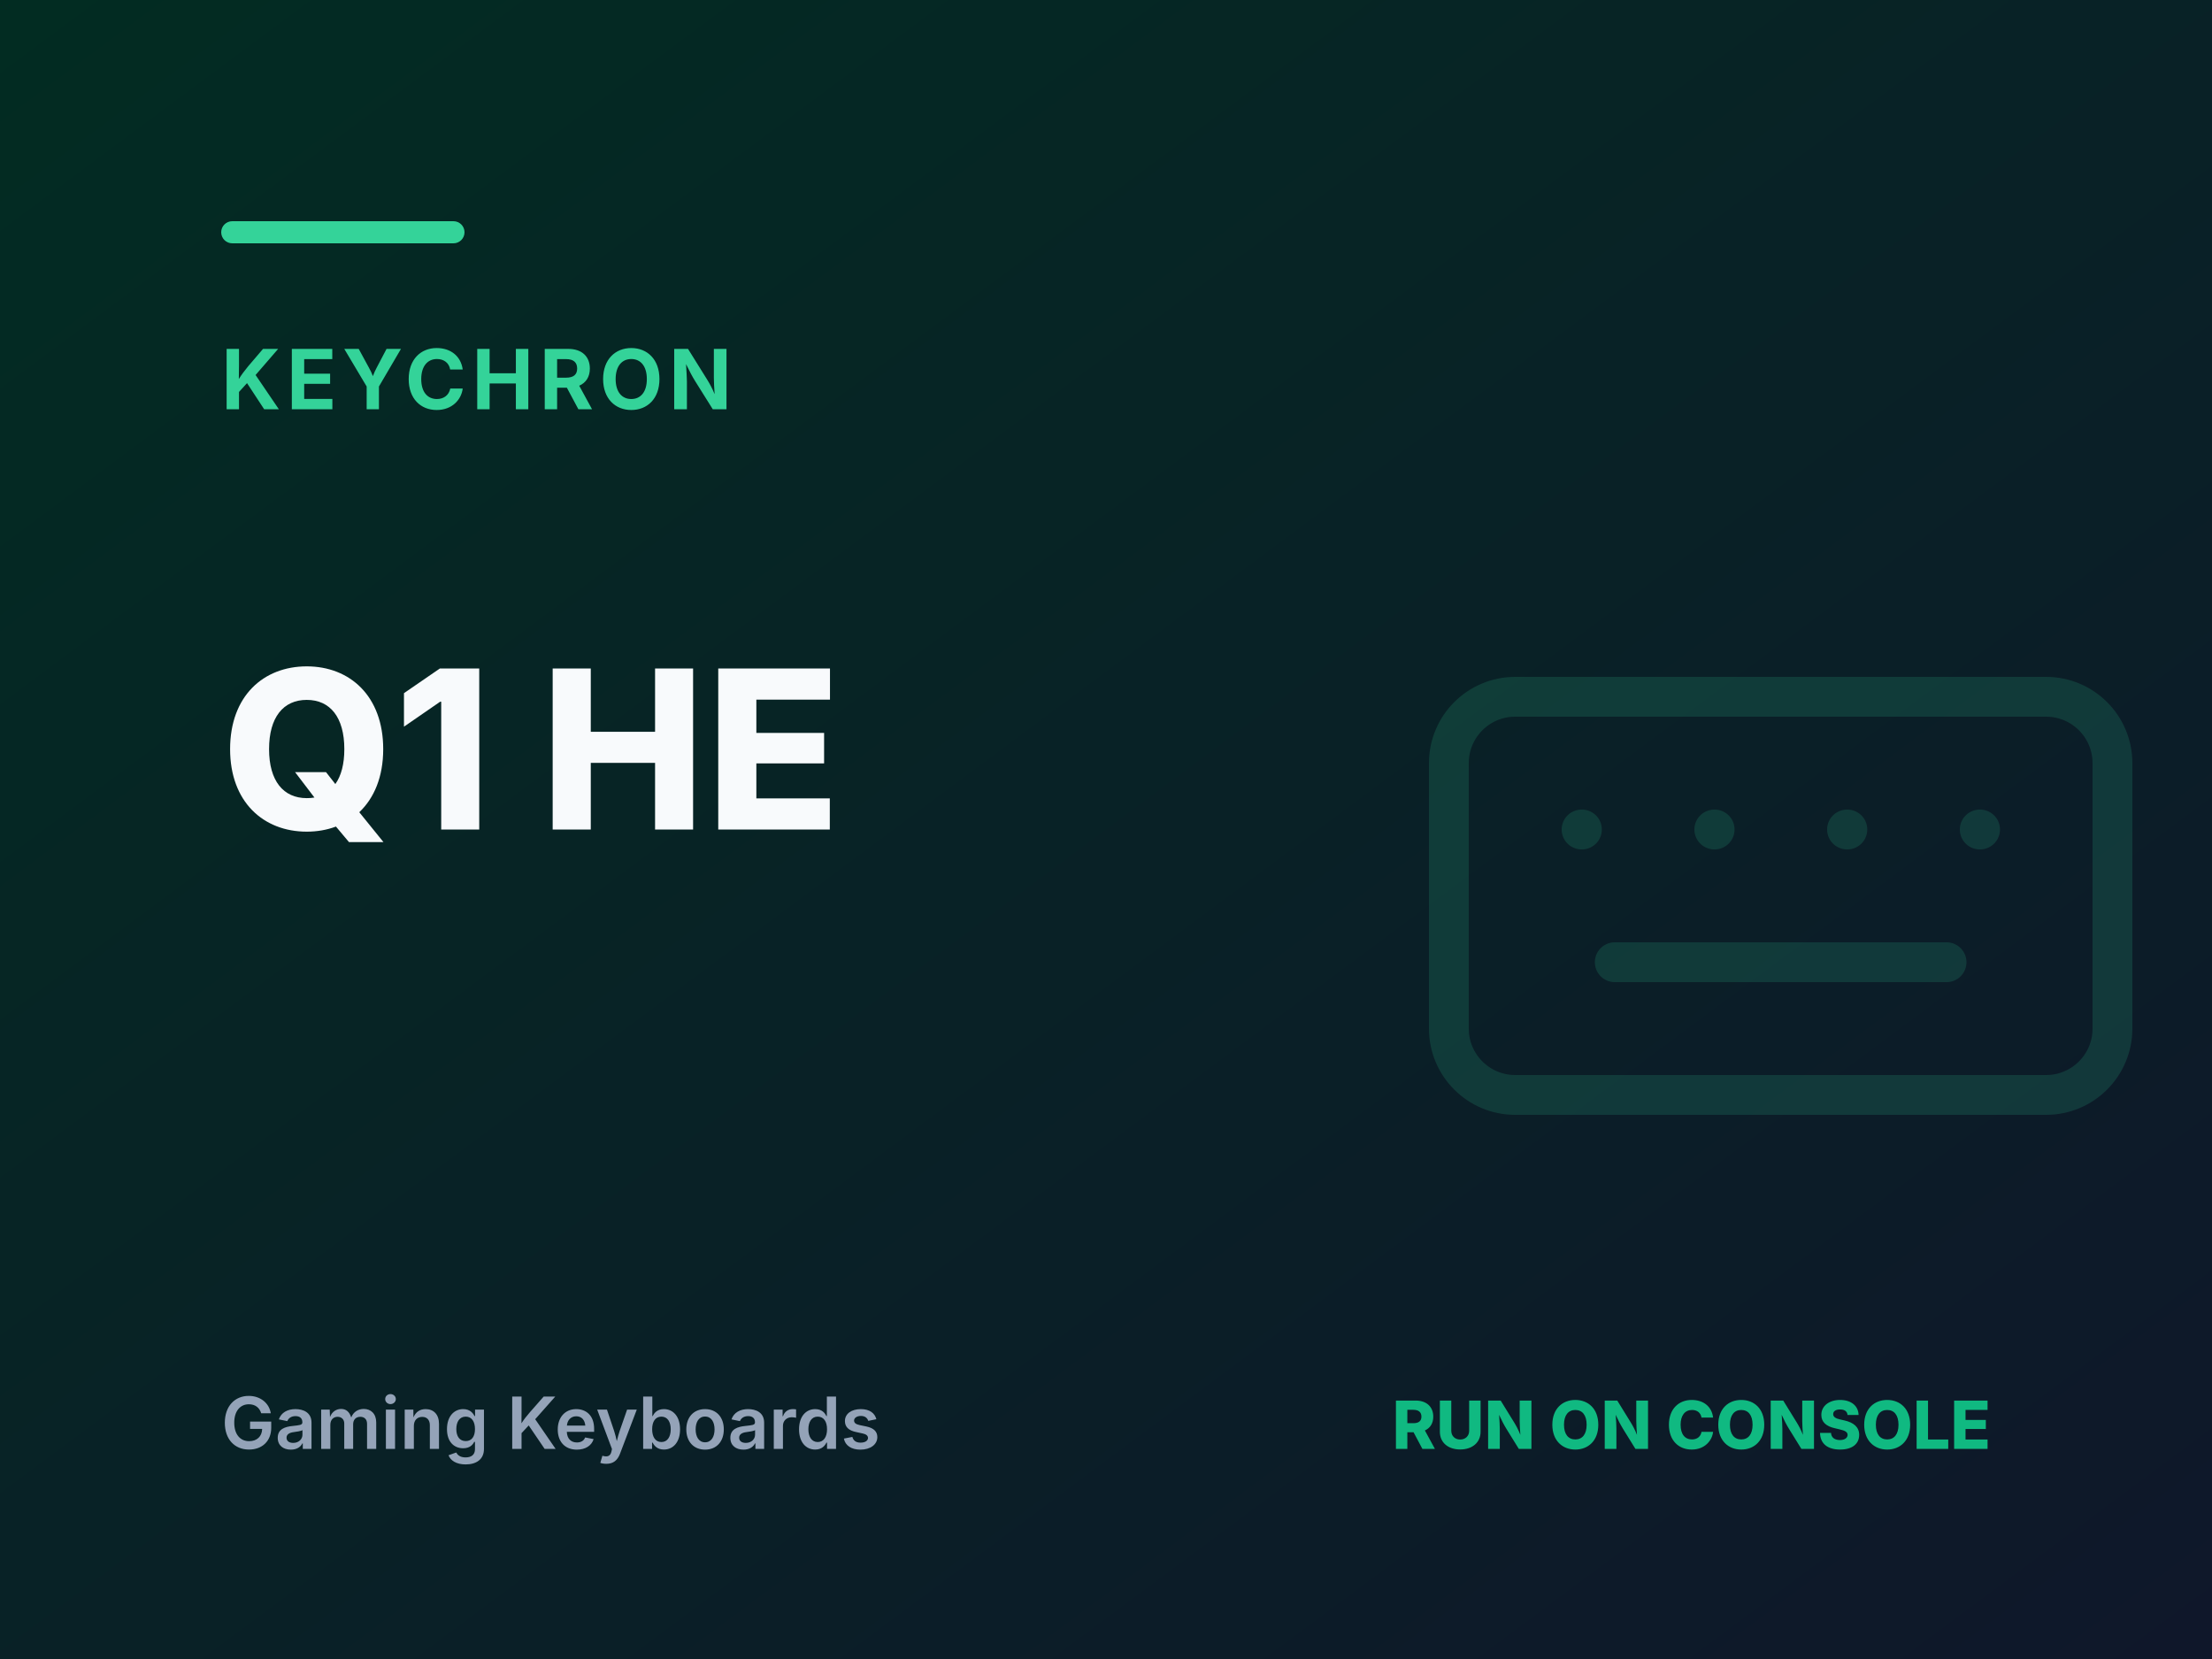
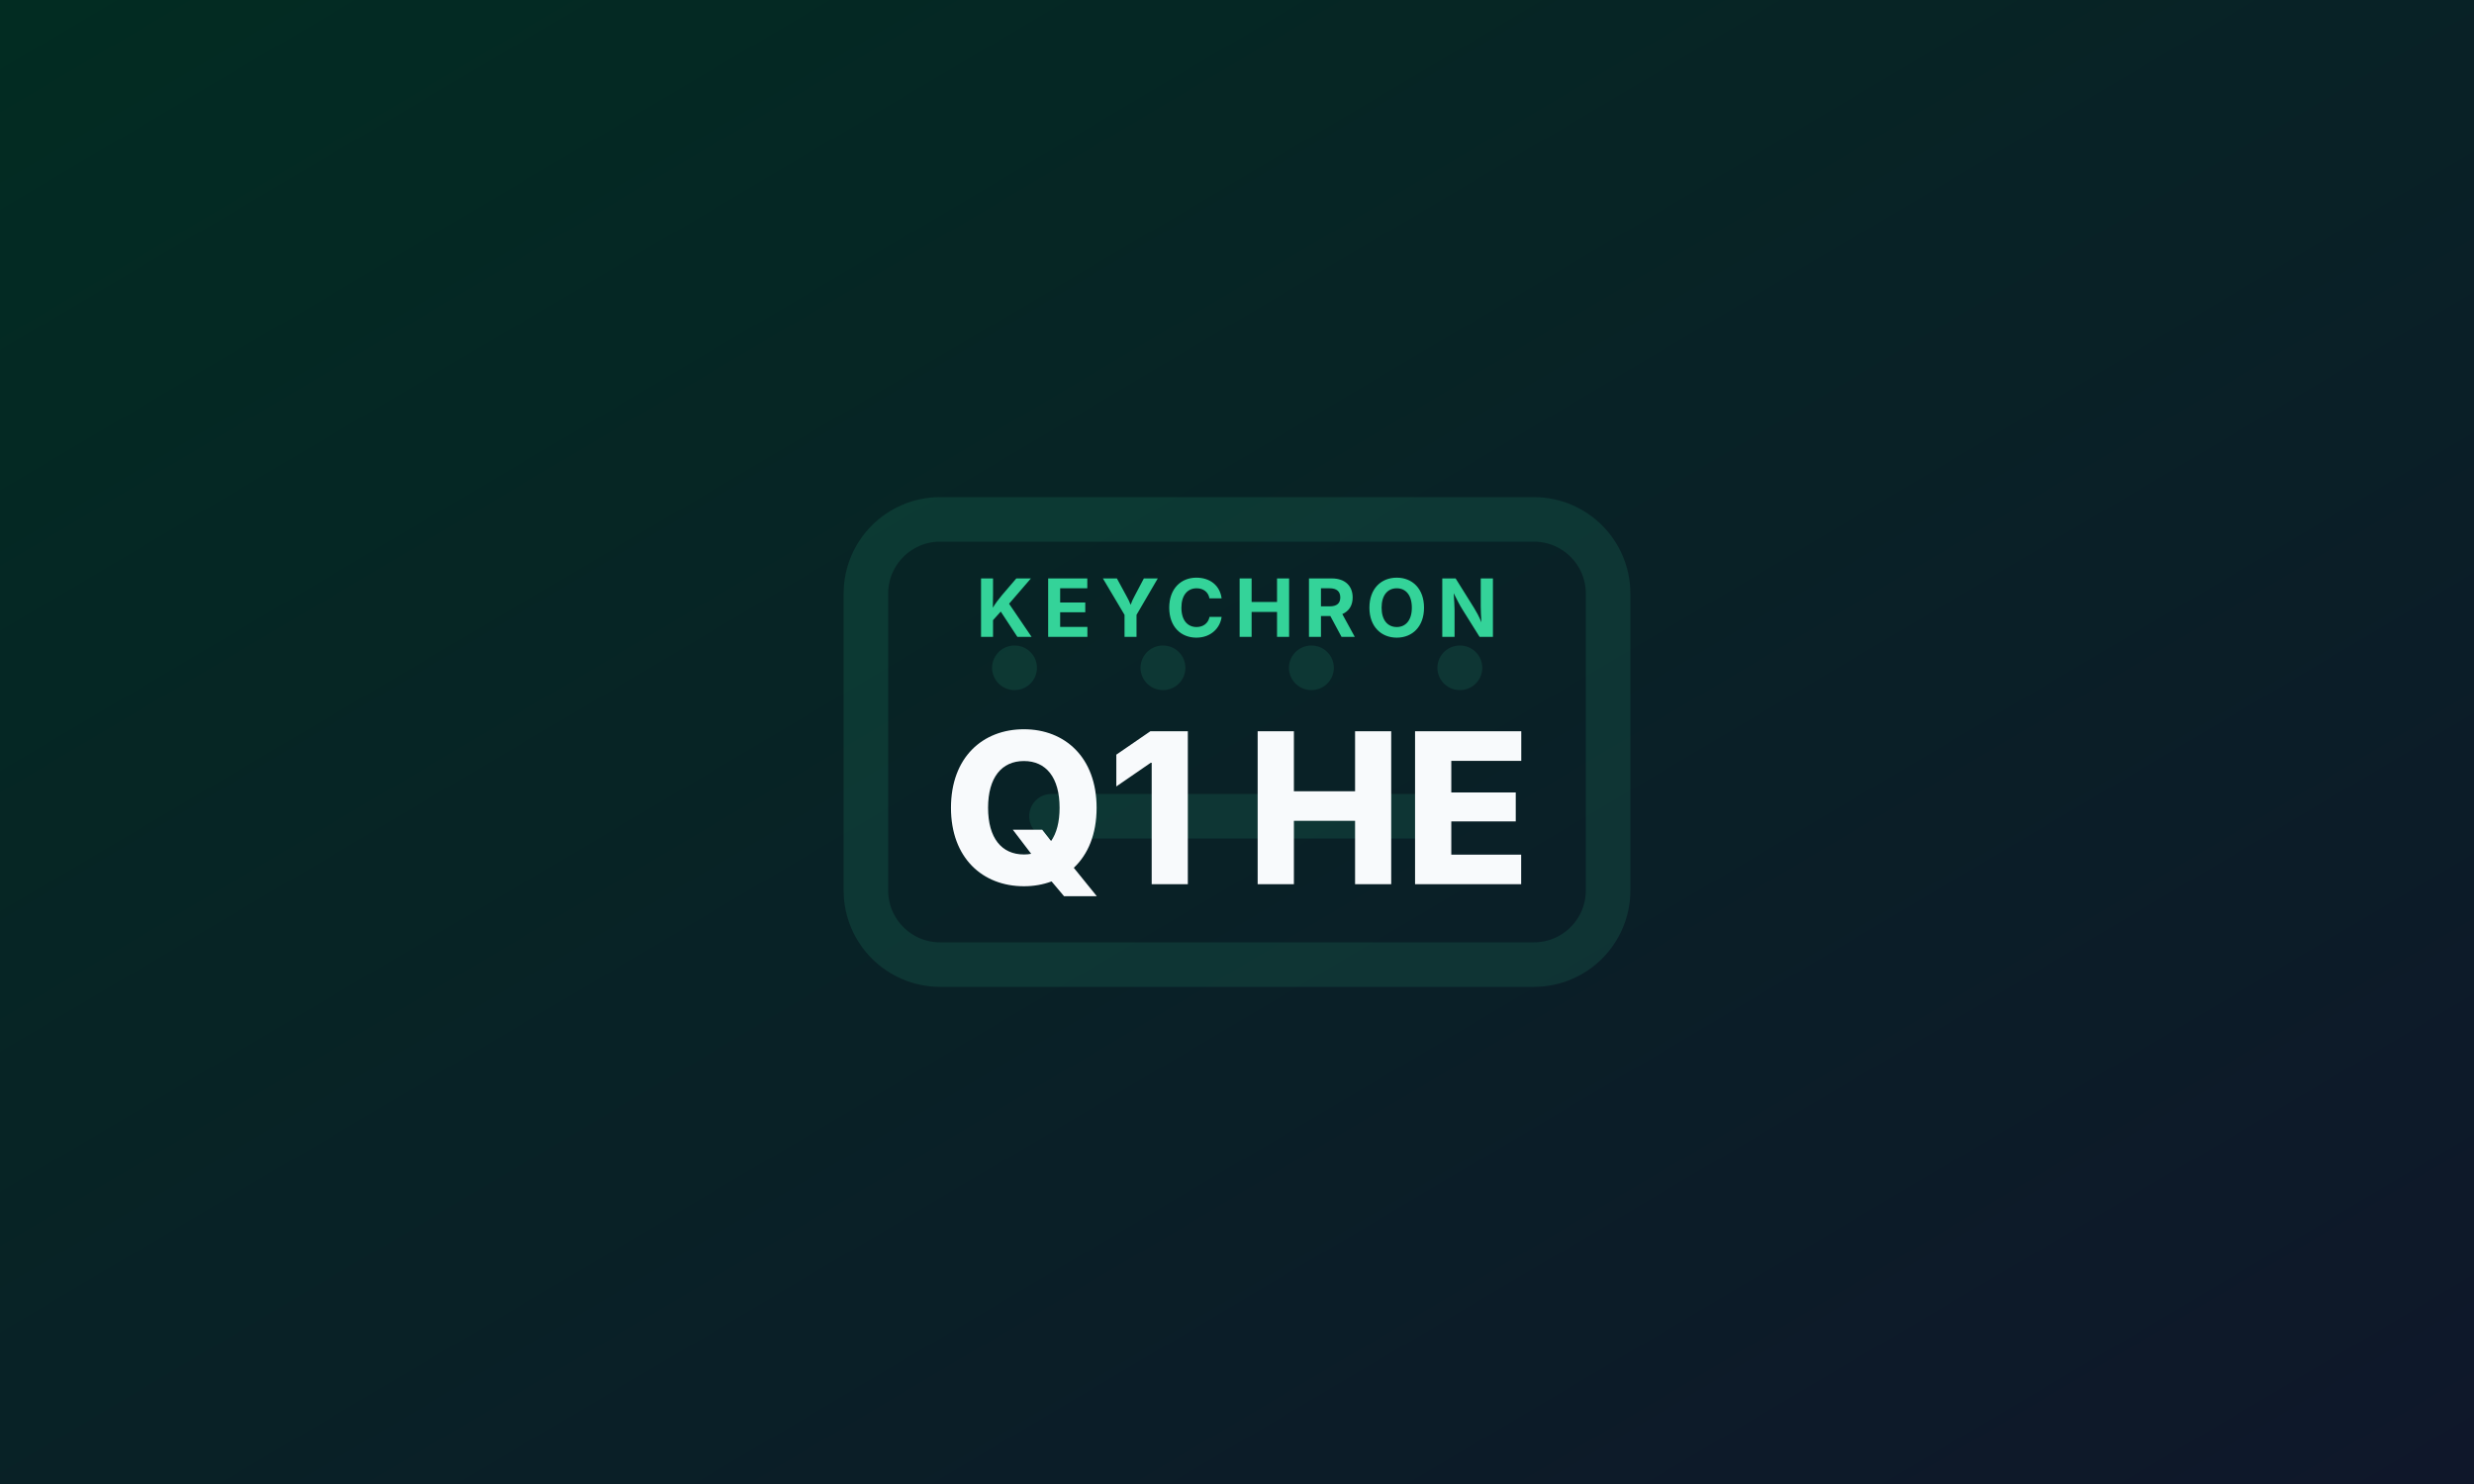
- <svg xmlns="http://www.w3.org/2000/svg" viewBox="0 0 400 300" width="400" height="300" role="img" aria-label="Keychron Q1 HE">
+ <svg xmlns="http://www.w3.org/2000/svg" viewBox="0 0 400 240" width="400" height="240" role="img" aria-label="Keychron Q1 HE">
  <defs>
    <linearGradient id="g" x1="0" y1="0" x2="1" y2="1">
      <stop offset="0" stop-color="#022c22" />
      <stop offset="1" stop-color="#0f172a" />
    </linearGradient>
  </defs>
-   <rect width="400" height="300" fill="url(#g)" />
-   <g transform="translate(250 90) scale(6)" fill="none" stroke="#34d399" stroke-opacity=".16" stroke-width="1.2" stroke-linecap="round" stroke-linejoin="round">
+   <rect width="400" height="240" fill="url(#g)" />
+   <g transform="translate(128 48) scale(6)" fill="none" stroke="#34d399" stroke-opacity=".12" stroke-width="1.2" stroke-linecap="round" stroke-linejoin="round">
    <rect x="2" y="6" width="20" height="12" rx="2" />
    <path d="M6 10h.01M10 10h.01M14 10h.01M18 10h.01M7 14h10" />
  </g>
-   <rect x="40" y="40" width="44" height="4" rx="2" fill="#34d399" />
-   <text x="40" y="74" font-family="Inter,Segoe UI,Arial,sans-serif" font-size="15" font-weight="700" fill="#34d399" letter-spacing="1">KEYCHRON</text>
-   <text font-family="Outfit,Inter,Segoe UI,Arial,sans-serif" font-size="40" font-weight="800" fill="#f8fafc">
-     <tspan x="40" y="150">Q1 HE</tspan>
+   <text x="200" y="103" text-anchor="middle" font-family="Inter,Segoe UI,Arial,sans-serif" font-size="13" font-weight="700" fill="#34d399" letter-spacing="1.5">KEYCHRON</text>
+   <text text-anchor="middle" font-family="Outfit,Inter,Segoe UI,Arial,sans-serif" font-size="34" font-weight="800" fill="#f8fafc">
+     <tspan x="200" y="143">Q1 HE</tspan>
  </text>
-   <text x="40" y="262" font-family="Inter,Segoe UI,Arial,sans-serif" font-size="13" font-weight="600" fill="#94a3b8">Gaming Keyboards</text>
-   <text x="360" y="262" text-anchor="end" font-family="Inter,Segoe UI,Arial,sans-serif" font-size="12" font-weight="800" fill="#10b981">RUN ON CONSOLE</text>
</svg>
